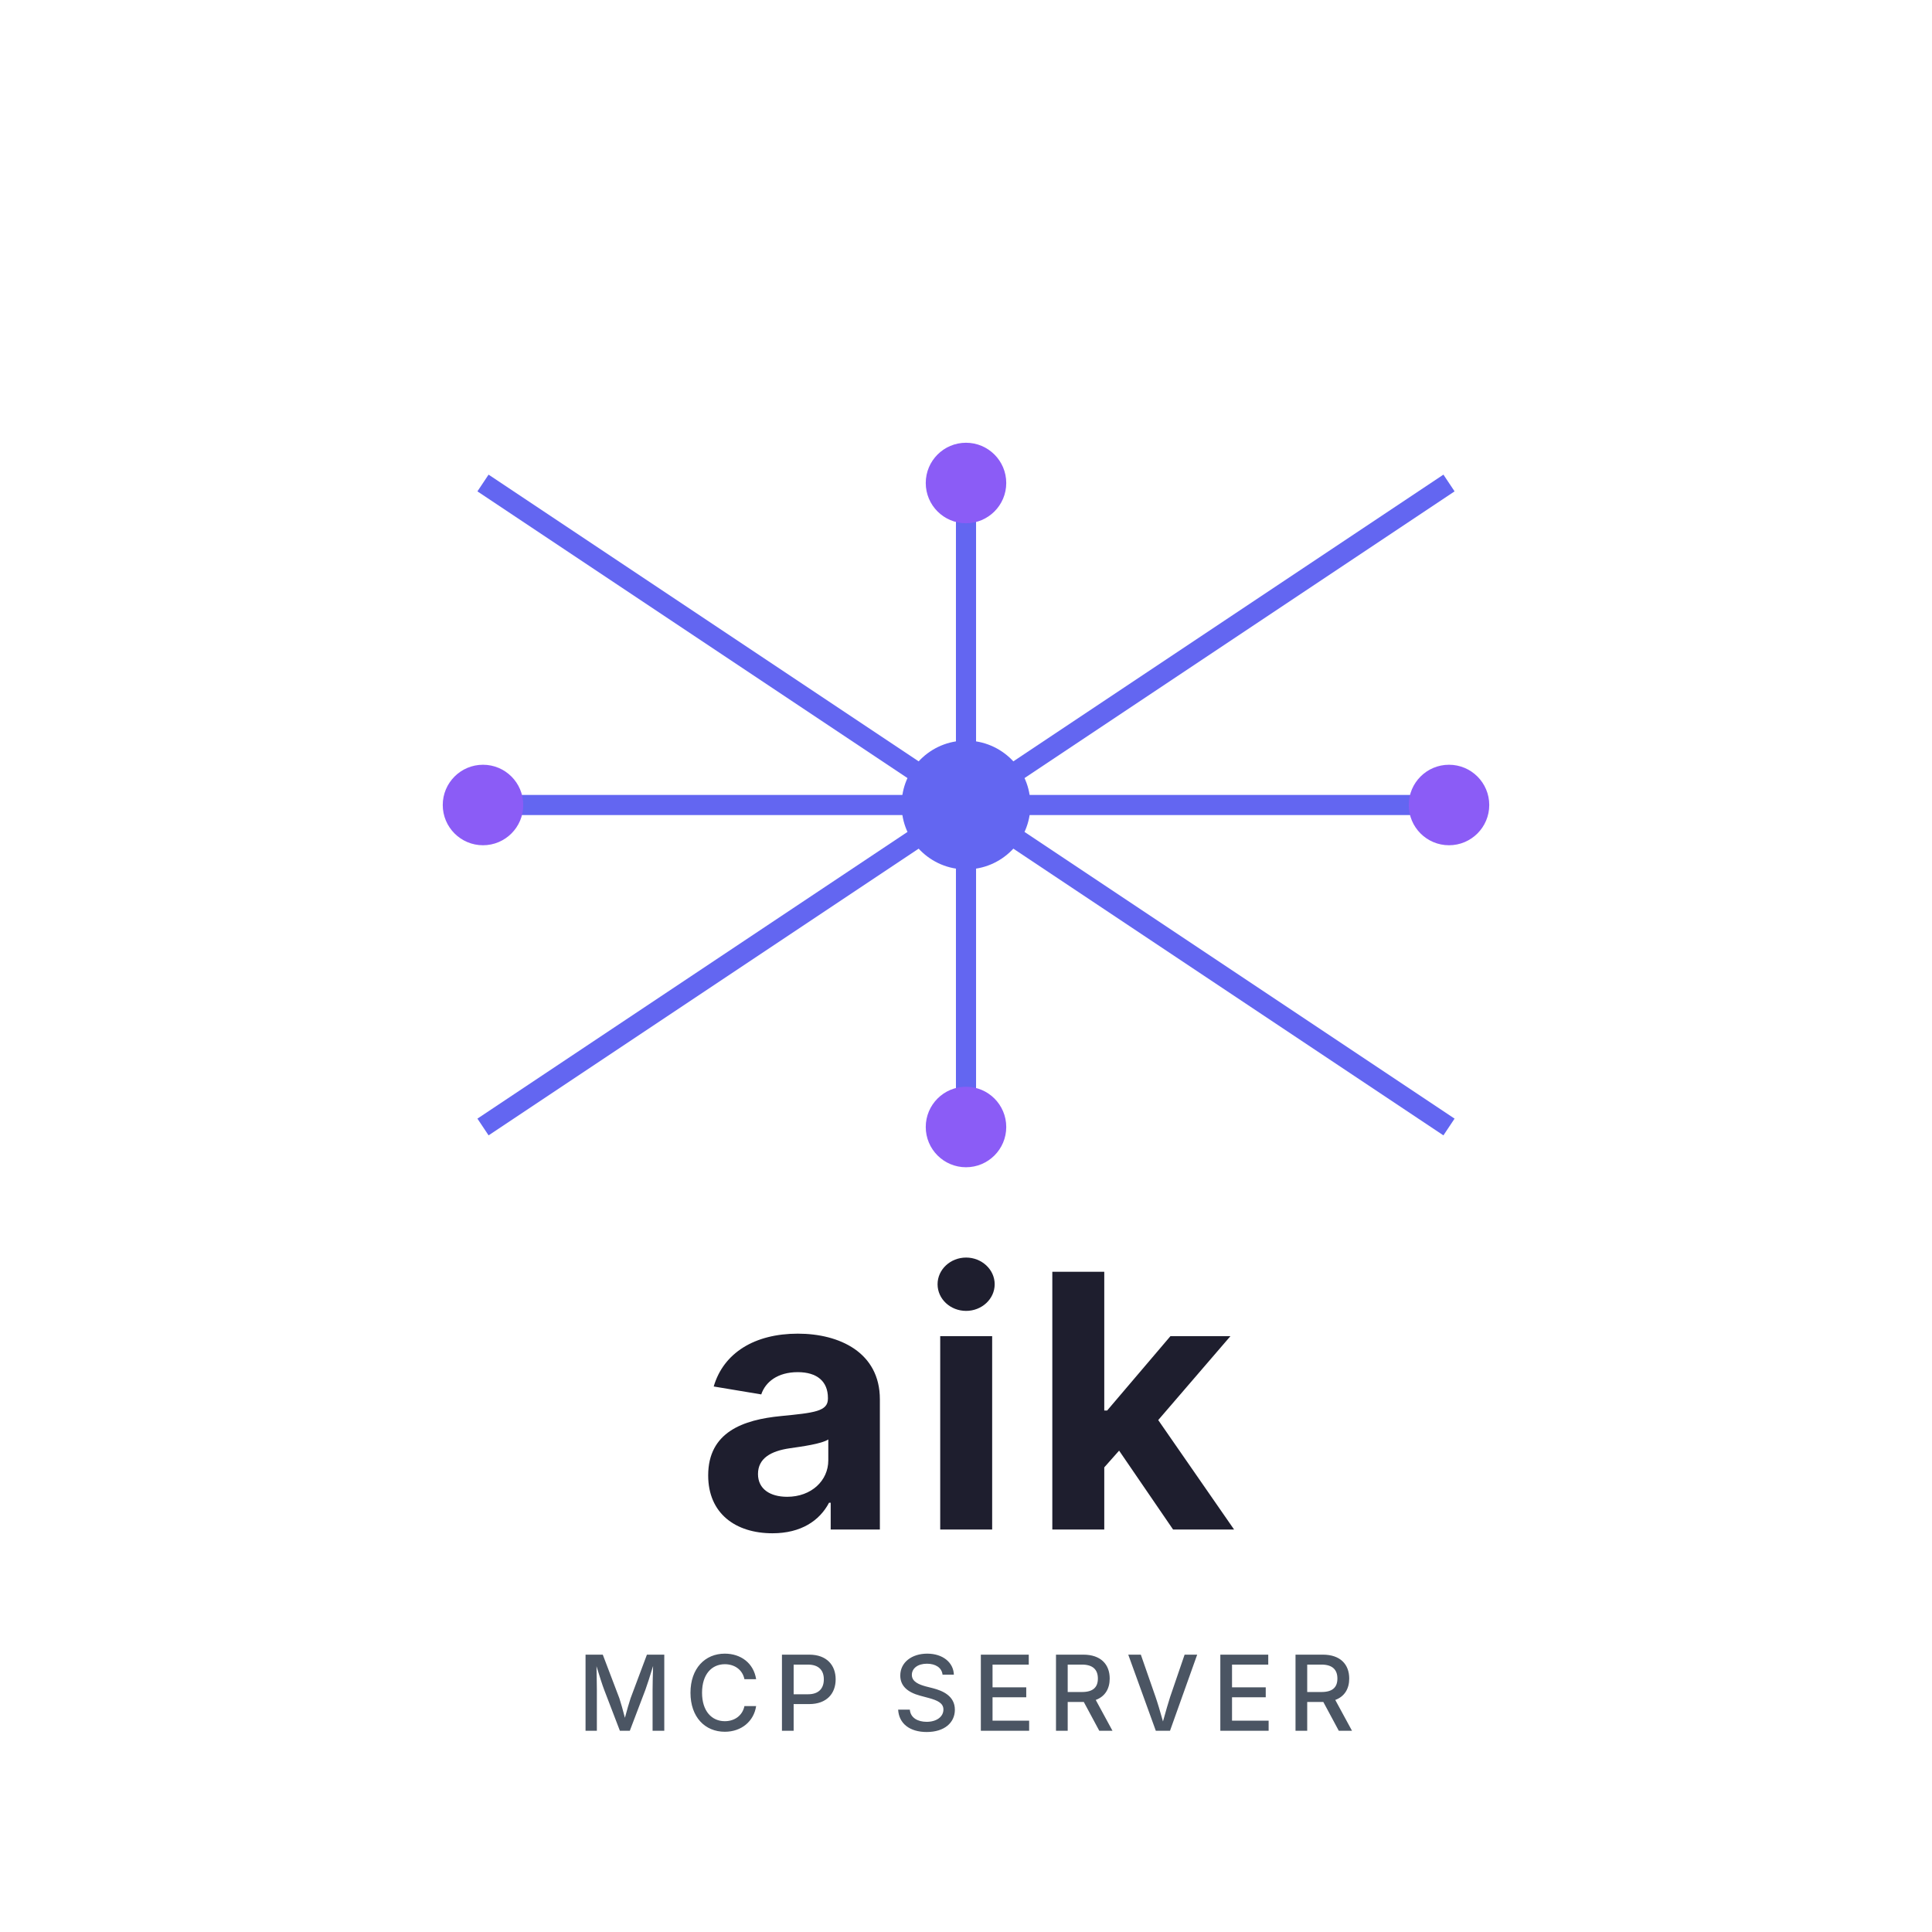
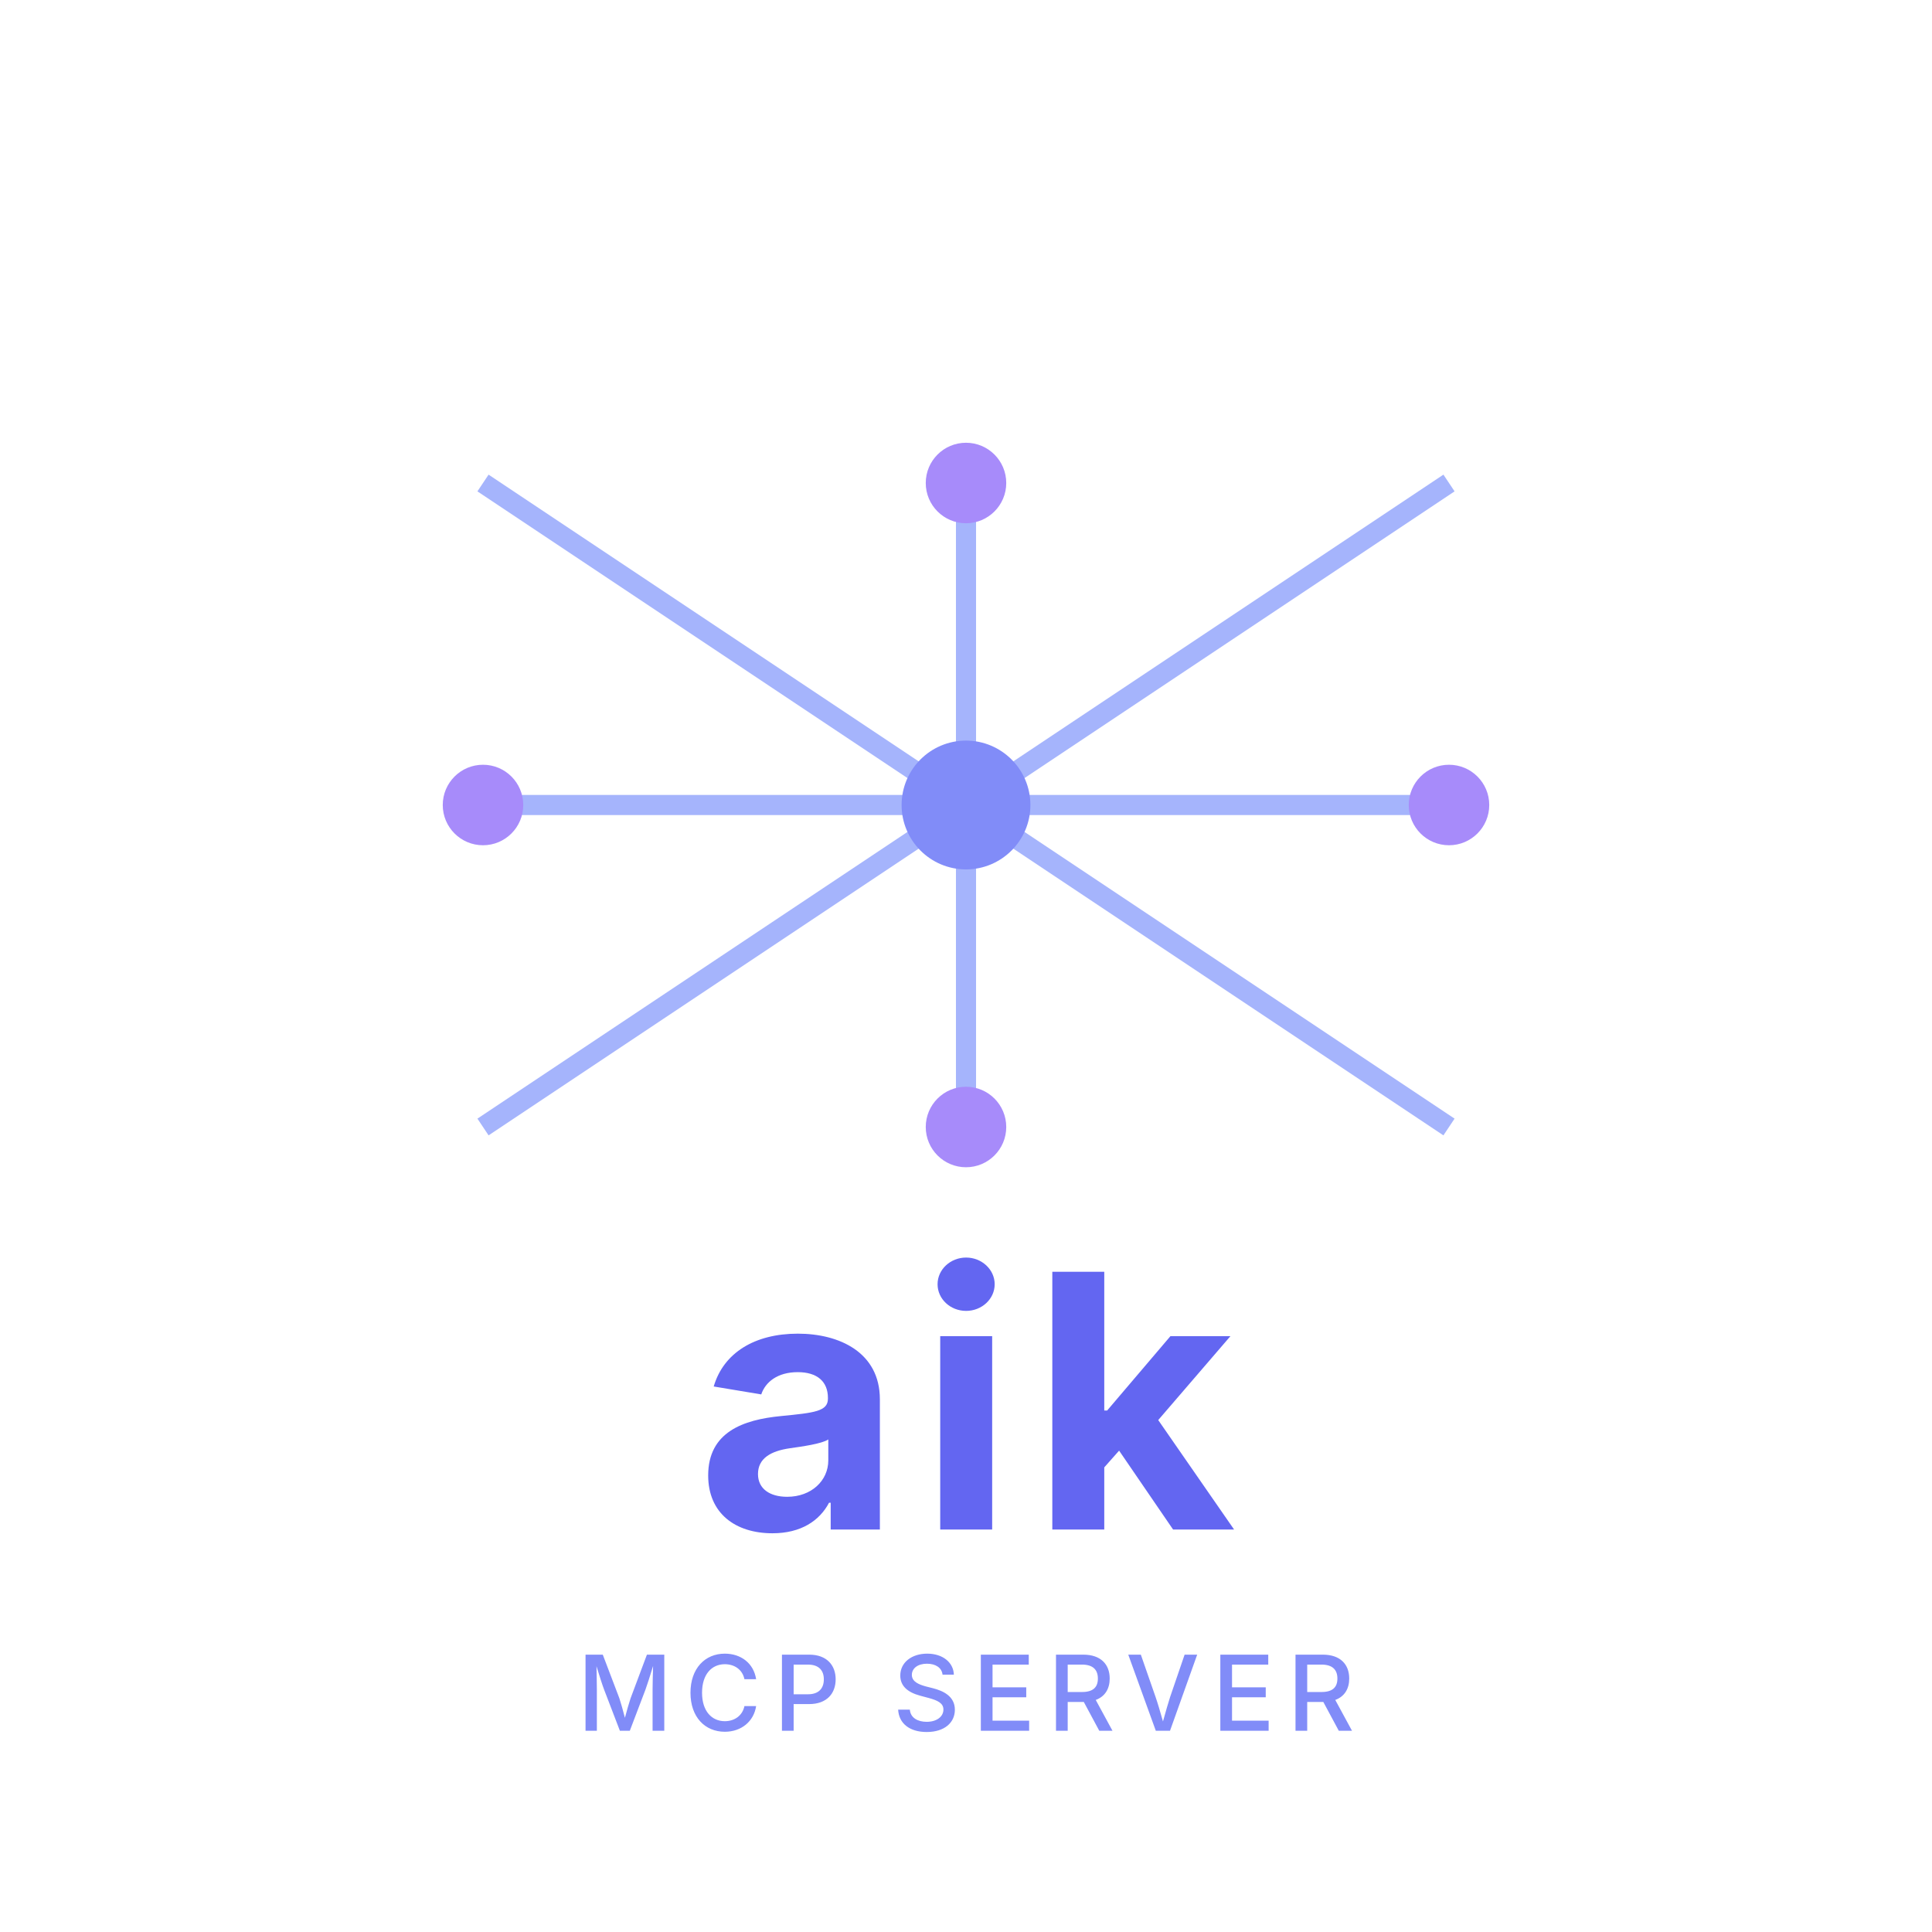
<svg xmlns="http://www.w3.org/2000/svg" viewBox="0 0 240 240" width="240" height="240" role="img" aria-label="aik-mcp logo">
-   <line x1="120" y1="60" x2="120" y2="140" stroke="#6366f1" stroke-width="2.5" />
-   <line x1="60" y1="100" x2="180" y2="100" stroke="#6366f1" stroke-width="2.5" />
-   <line x1="120" y1="100" x2="60" y2="60" stroke="#6366f1" stroke-width="2.5" />
-   <line x1="120" y1="100" x2="180" y2="60" stroke="#6366f1" stroke-width="2.5" />
-   <line x1="120" y1="100" x2="60" y2="140" stroke="#6366f1" stroke-width="2.5" />
-   <line x1="120" y1="100" x2="180" y2="140" stroke="#6366f1" stroke-width="2.5" />
-   <circle cx="120" cy="100" r="8" fill="#6366f1" />
-   <circle cx="120" cy="60" r="5" fill="#8b5cf6" />
-   <circle cx="60" cy="100" r="5" fill="#8b5cf6" />
-   <circle cx="180" cy="100" r="5" fill="#8b5cf6" />
-   <circle cx="120" cy="140" r="5" fill="#8b5cf6" />
-   <text x="120" y="190" font-family="system-ui, -apple-system, sans-serif" font-size="44" font-weight="700" fill="#1e1e2e" letter-spacing="2" text-anchor="middle">aik</text>
-   <text x="120" y="215" font-family="system-ui, -apple-system, sans-serif" font-size="13" fill="#4b5563" letter-spacing="1.5" font-weight="500" text-anchor="middle">MCP SERVER</text>
+   <line x1="120" y1="60" x2="120" y2="140" stroke="#a5b4fc" stroke-width="2.5" />
+   <line x1="60" y1="100" x2="180" y2="100" stroke="#a5b4fc" stroke-width="2.5" />
+   <line x1="120" y1="100" x2="60" y2="60" stroke="#a5b4fc" stroke-width="2.5" />
+   <line x1="120" y1="100" x2="180" y2="60" stroke="#a5b4fc" stroke-width="2.5" />
+   <line x1="120" y1="100" x2="60" y2="140" stroke="#a5b4fc" stroke-width="2.5" />
+   <line x1="120" y1="100" x2="180" y2="140" stroke="#a5b4fc" stroke-width="2.5" />
+   <circle cx="120" cy="100" r="8" fill="#818cf8" />
+   <circle cx="120" cy="60" r="5" fill="#a78bfa" />
+   <circle cx="60" cy="100" r="5" fill="#a78bfa" />
+   <circle cx="180" cy="100" r="5" fill="#a78bfa" />
+   <circle cx="120" cy="140" r="5" fill="#a78bfa" />
+   <text x="120" y="190" font-family="system-ui, -apple-system, sans-serif" font-size="44" font-weight="700" fill="#6366f1" letter-spacing="2" text-anchor="middle">aik</text>
+   <text x="120" y="215" font-family="system-ui, -apple-system, sans-serif" font-size="13" fill="#818cf8" letter-spacing="1.5" font-weight="500" text-anchor="middle">MCP SERVER</text>
</svg>
